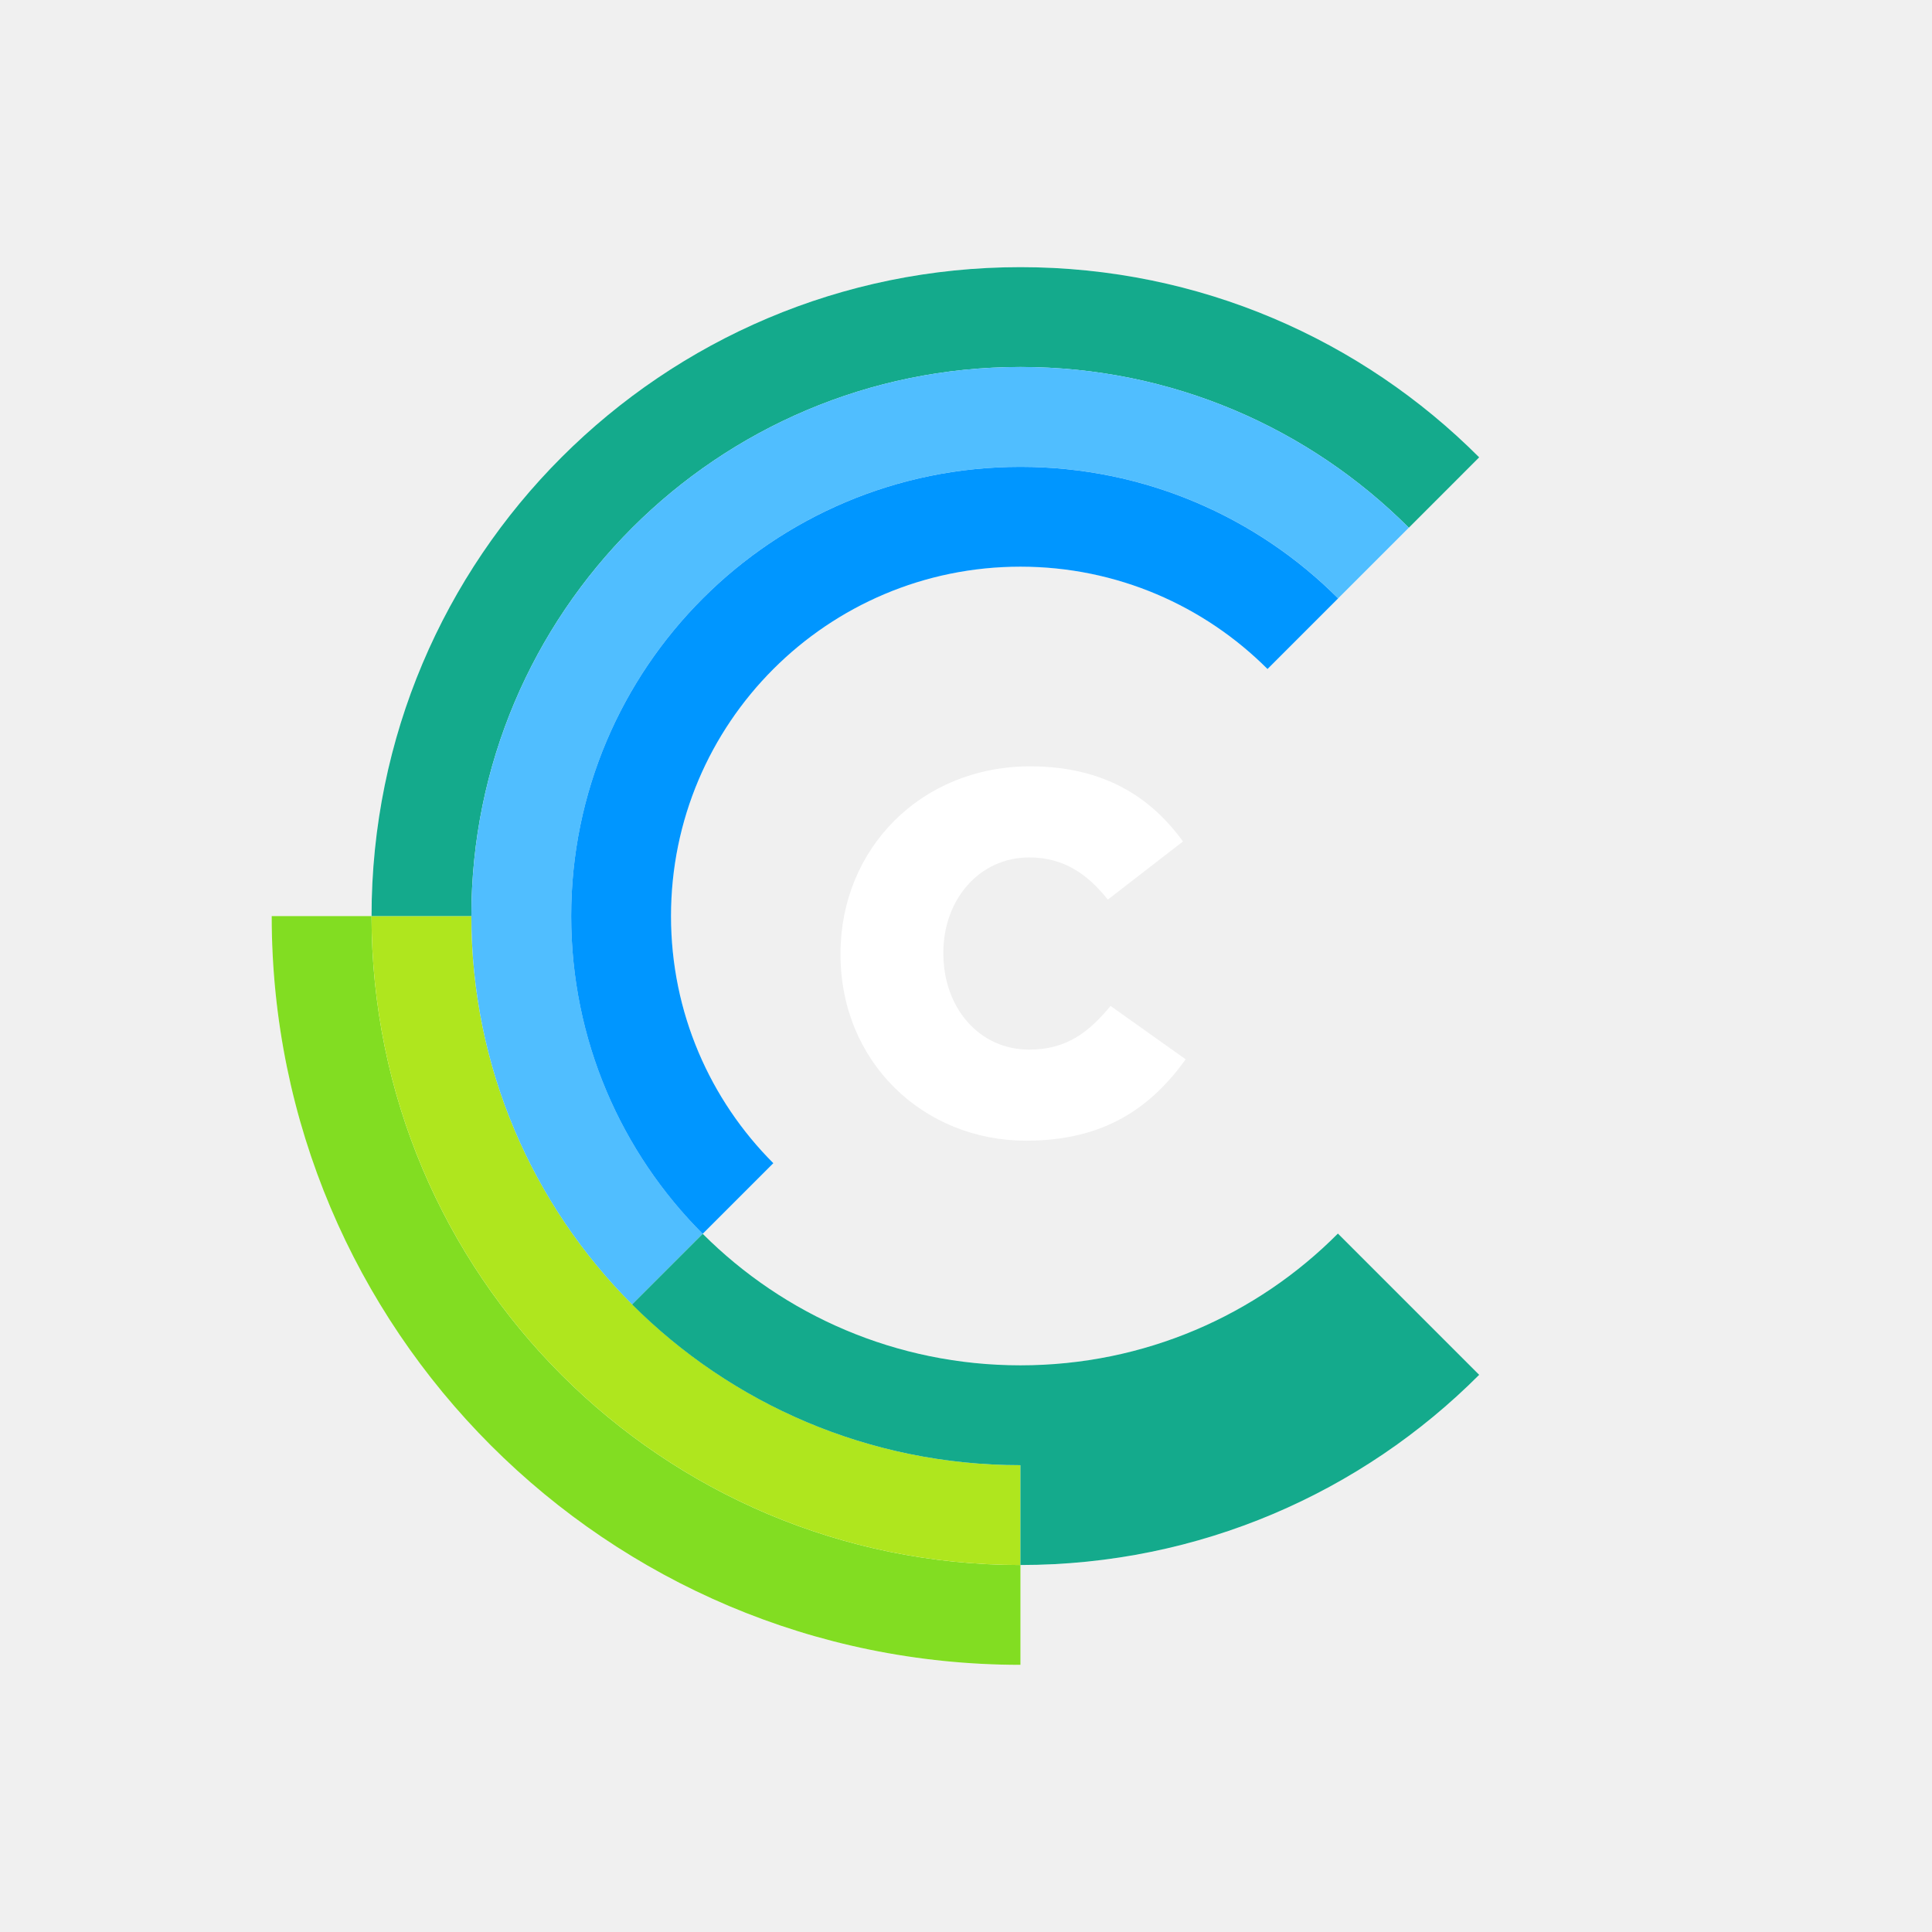
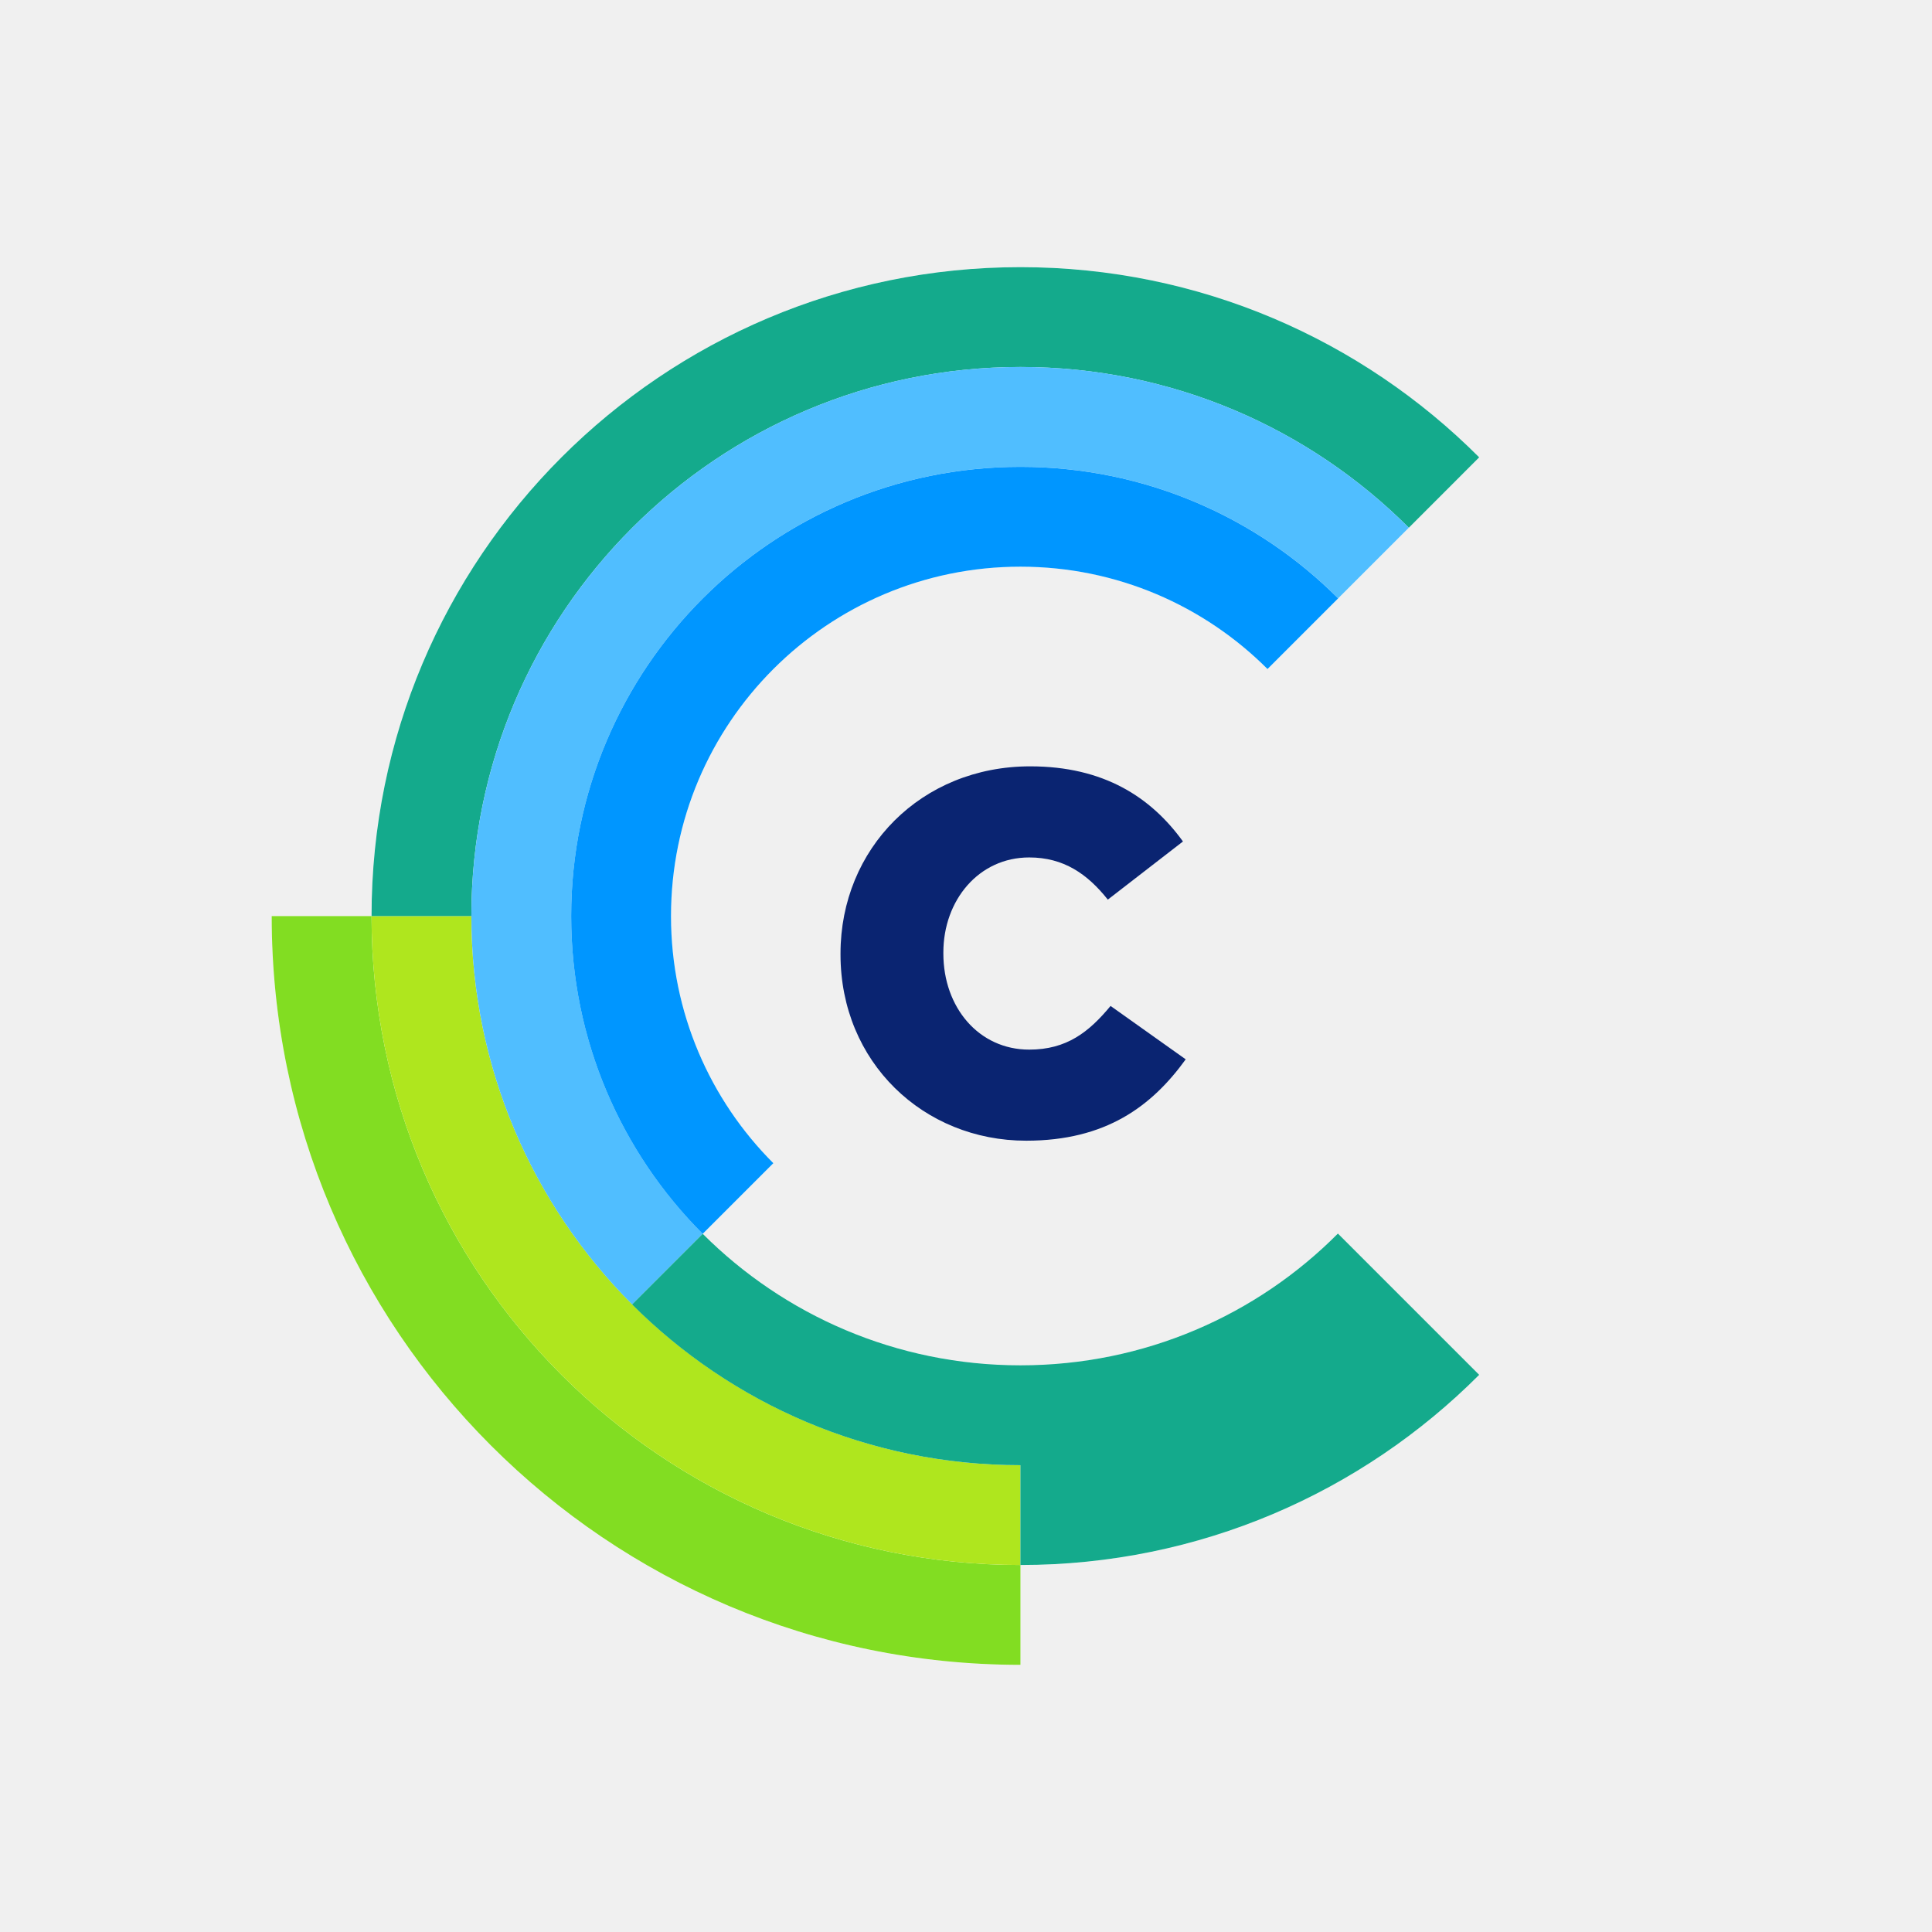
<svg xmlns="http://www.w3.org/2000/svg" version="1.1" x="0px" y="0px" viewBox="0 0 64 64" enable-background="new 0 0 64 64" xml:space="preserve">
  <path fill="#FFFFFF" d="M44.32,40.863c-2.687,2.704-6.408,4.365-10.517,4.365s-7.83-1.662-10.525-4.357  l2.34-2.34c-2.092-2.092-3.39-4.986-3.39-8.185c0-6.391,5.184-11.575,11.575-11.575  c3.2,0,6.093,1.298,8.185,3.39l2.34-2.34l2.34-2.34L49,15.15  c-3.886-3.894-9.26-6.3-15.196-6.3c-11.873,0-21.497,9.624-21.497,21.497H9  c0,13.7,11.104,24.804,24.804,24.804V51.843c5.936,0,11.31-2.406,15.196-6.3L46.66,43.203  L44.32,40.863z" />
  <g>
    <path fill="#82DD22" d="M33.804,51.843c-11.873,0-21.496-9.624-21.496-21.496H9   C9,44.046,20.104,55.15,33.804,55.15V51.843z" />
    <path fill="#AFE61E" d="M33.804,48.536c-10.045,0-18.189-8.144-18.189-18.189h-3.307   c0,11.873,9.624,21.496,21.496,21.496V48.536z" />
    <path fill="#14AA8C" d="M49,15.15c-3.886-3.894-9.26-6.3-15.196-6.3   c-11.873,0-21.496,9.624-21.496,21.496h3.307c0-10.045,8.144-18.189,18.189-18.189   c5.027,0,9.574,2.034,12.865,5.325L49,15.15z" />
    <path fill="#50BEFF" d="M23.279,40.871c-2.695-2.695-4.357-6.416-4.357-10.525   c0-8.218,6.664-14.882,14.882-14.882c4.109,0,7.83,1.662,10.525,4.357l2.34-2.34   c-3.291-3.291-7.838-5.325-12.865-5.325c-10.045,0-18.189,8.144-18.189,18.189   c0,5.027,2.034,9.574,5.325,12.865L23.279,40.871z" />
    <path fill="#0096FF" d="M25.618,38.532c-2.092-2.092-3.39-4.986-3.39-8.185   c0-6.391,5.184-11.575,11.575-11.575c3.2,0,6.093,1.298,8.185,3.39l2.34-2.34   c-2.695-2.695-6.416-4.357-10.525-4.357c-8.218,0-14.882,6.664-14.882,14.882   c0,4.109,1.662,7.83,4.357,10.525L25.618,38.532z" />
    <path fill="#14AA8C" d="M49,45.543l-2.34-2.34l0,0l-2.34-2.34c-2.687,2.704-6.408,4.365-10.517,4.365   s-7.83-1.662-10.525-4.357l-2.34,2.34c3.291,3.291,7.838,5.325,12.865,5.325v3.307   C39.74,51.843,45.114,49.437,49,45.543z" />
  </g>
-   <path fill="#FFFFFF" d="M27.843,31.62v-0.033c0-3.473,2.671-6.201,6.284-6.201  c2.439,0,4.002,1.025,5.06,2.489l-2.489,1.926c-0.678-0.852-1.463-1.397-2.604-1.397  c-1.67,0-2.844,1.414-2.844,3.15v0.033c0,1.786,1.174,3.183,2.844,3.183  c1.24,0,1.976-0.579,2.695-1.447l2.489,1.769c-1.124,1.554-2.646,2.695-5.283,2.695  C30.588,37.788,27.843,35.183,27.843,31.62z" />
+   <path fill="#0A2471" d="M27.843,31.62v-0.033c0-3.473,2.671-6.201,6.284-6.201  c2.439,0,4.002,1.025,5.06,2.489l-2.489,1.926c-0.678-0.852-1.463-1.397-2.604-1.397  c-1.67,0-2.844,1.414-2.844,3.15v0.033c0,1.786,1.174,3.183,2.844,3.183  c1.24,0,1.976-0.579,2.695-1.447l2.489,1.769c-1.124,1.554-2.646,2.695-5.283,2.695  C30.588,37.788,27.843,35.183,27.843,31.62z" />
</svg>
